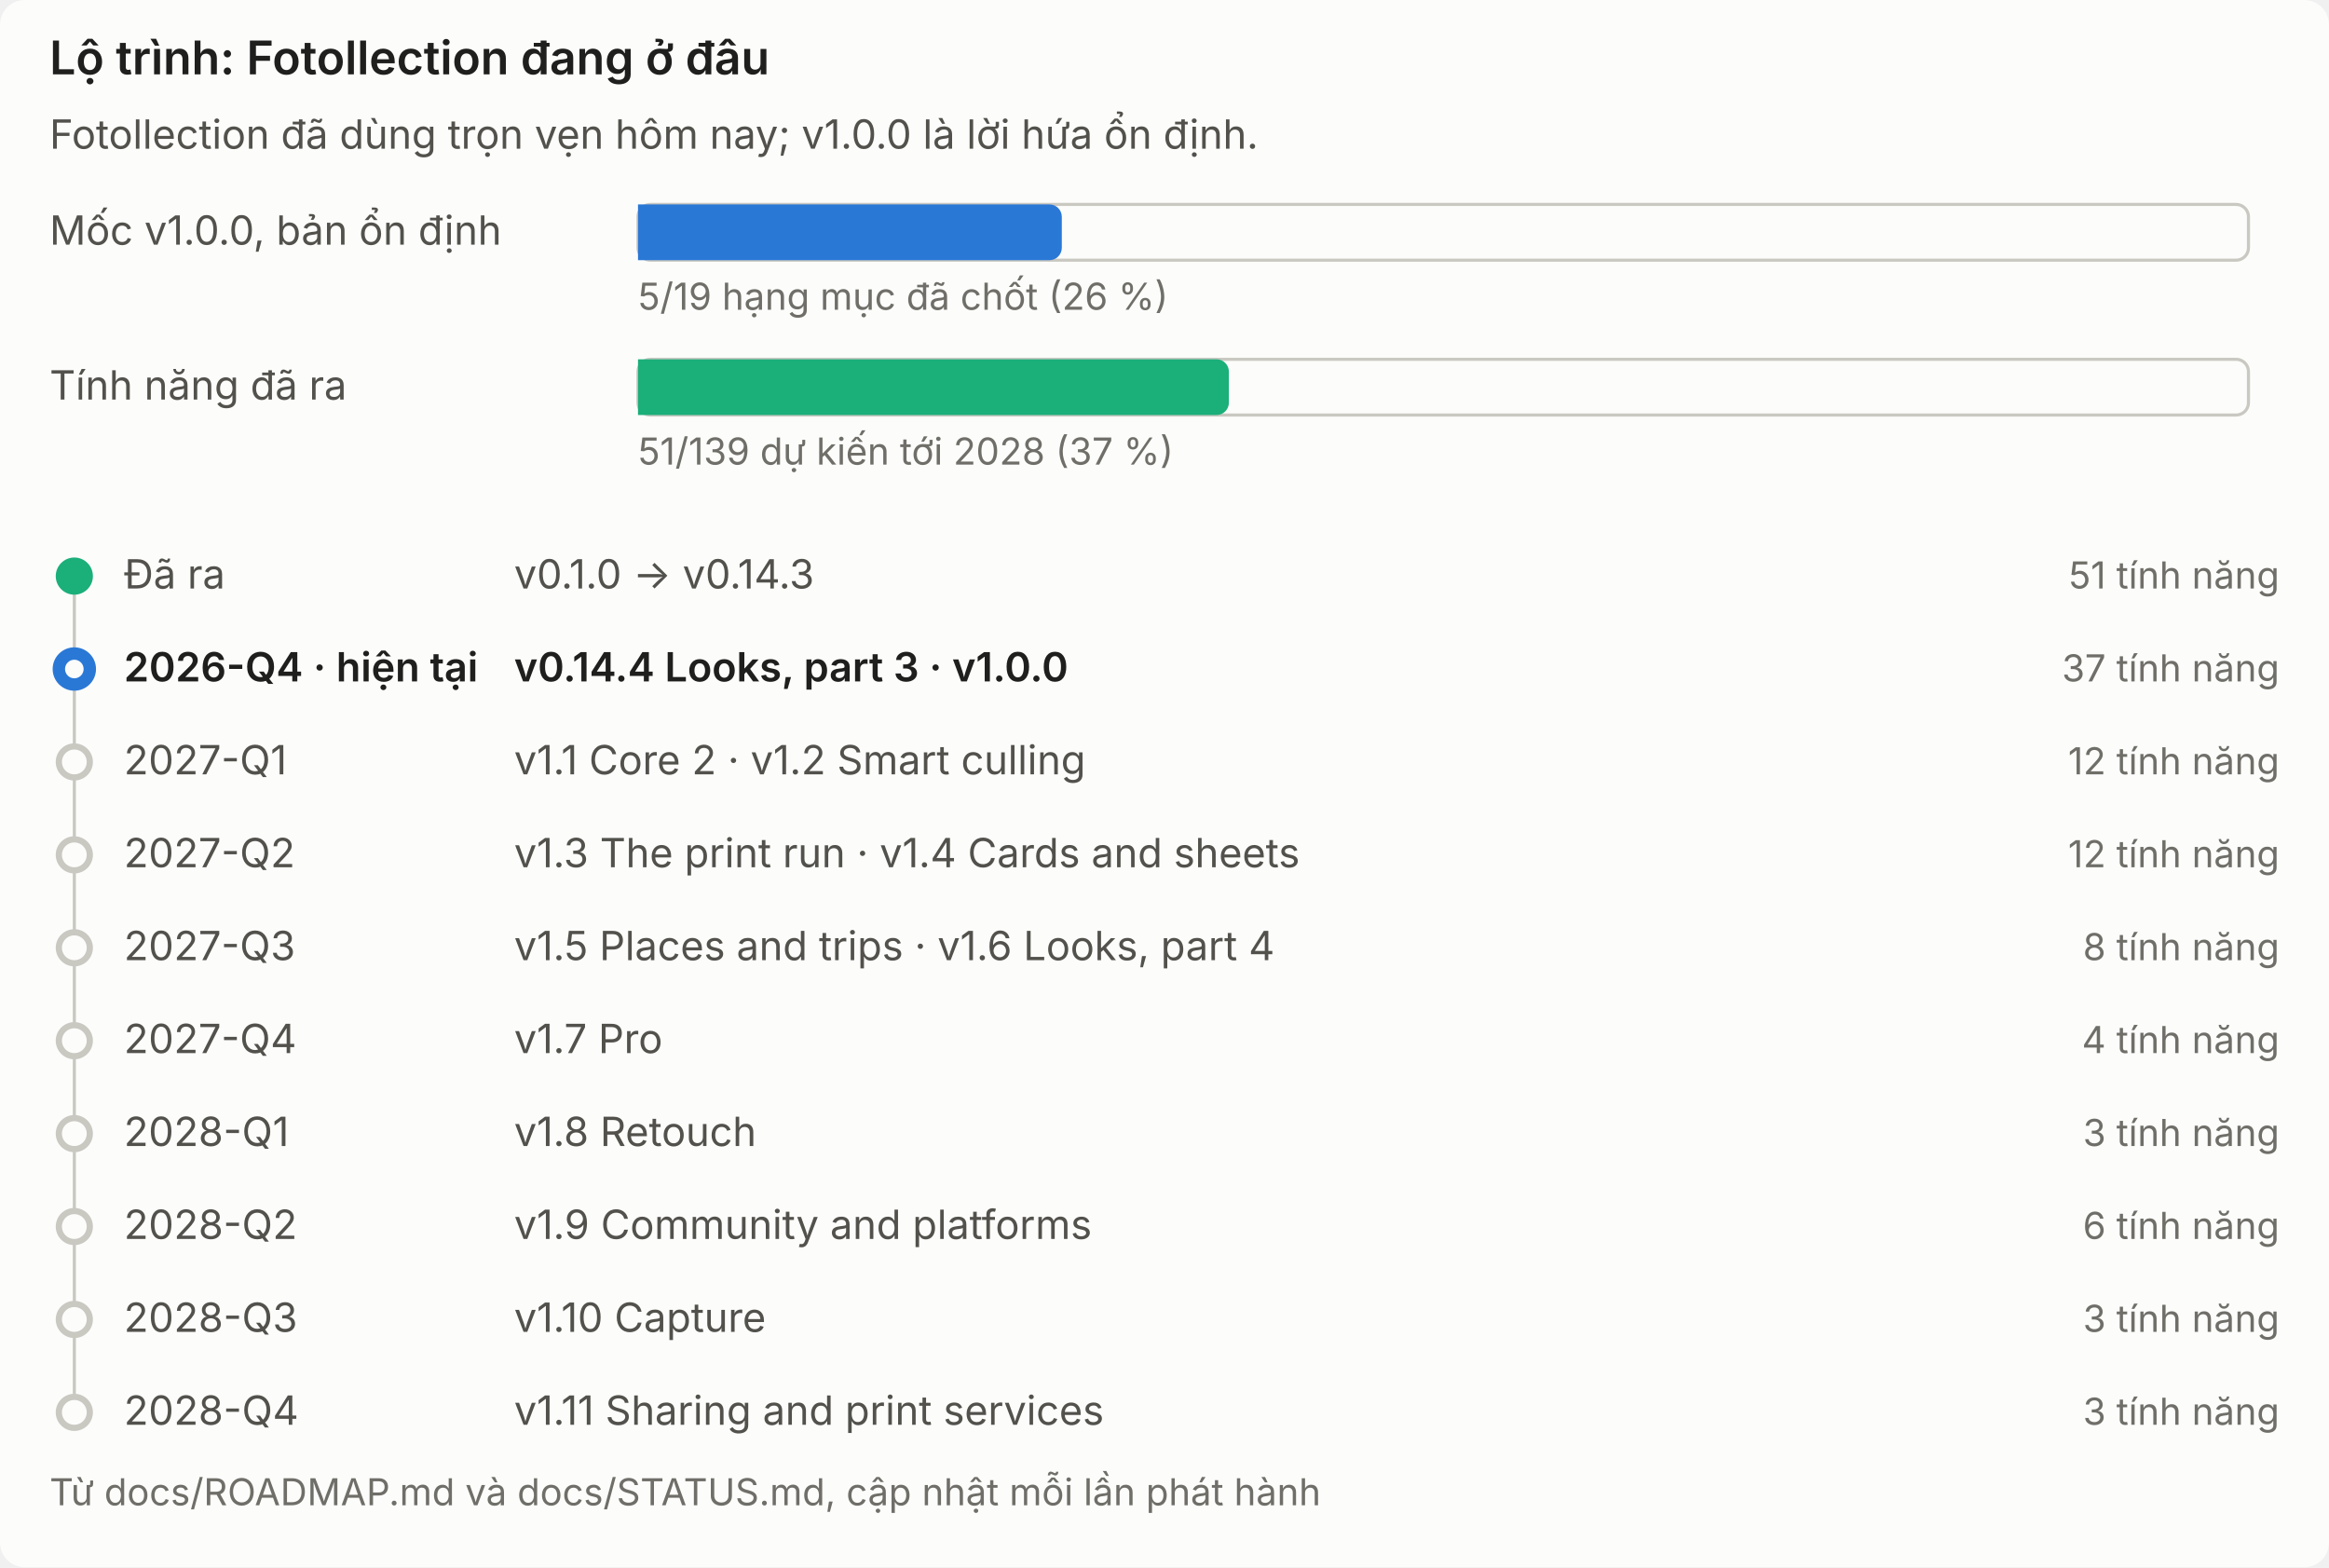
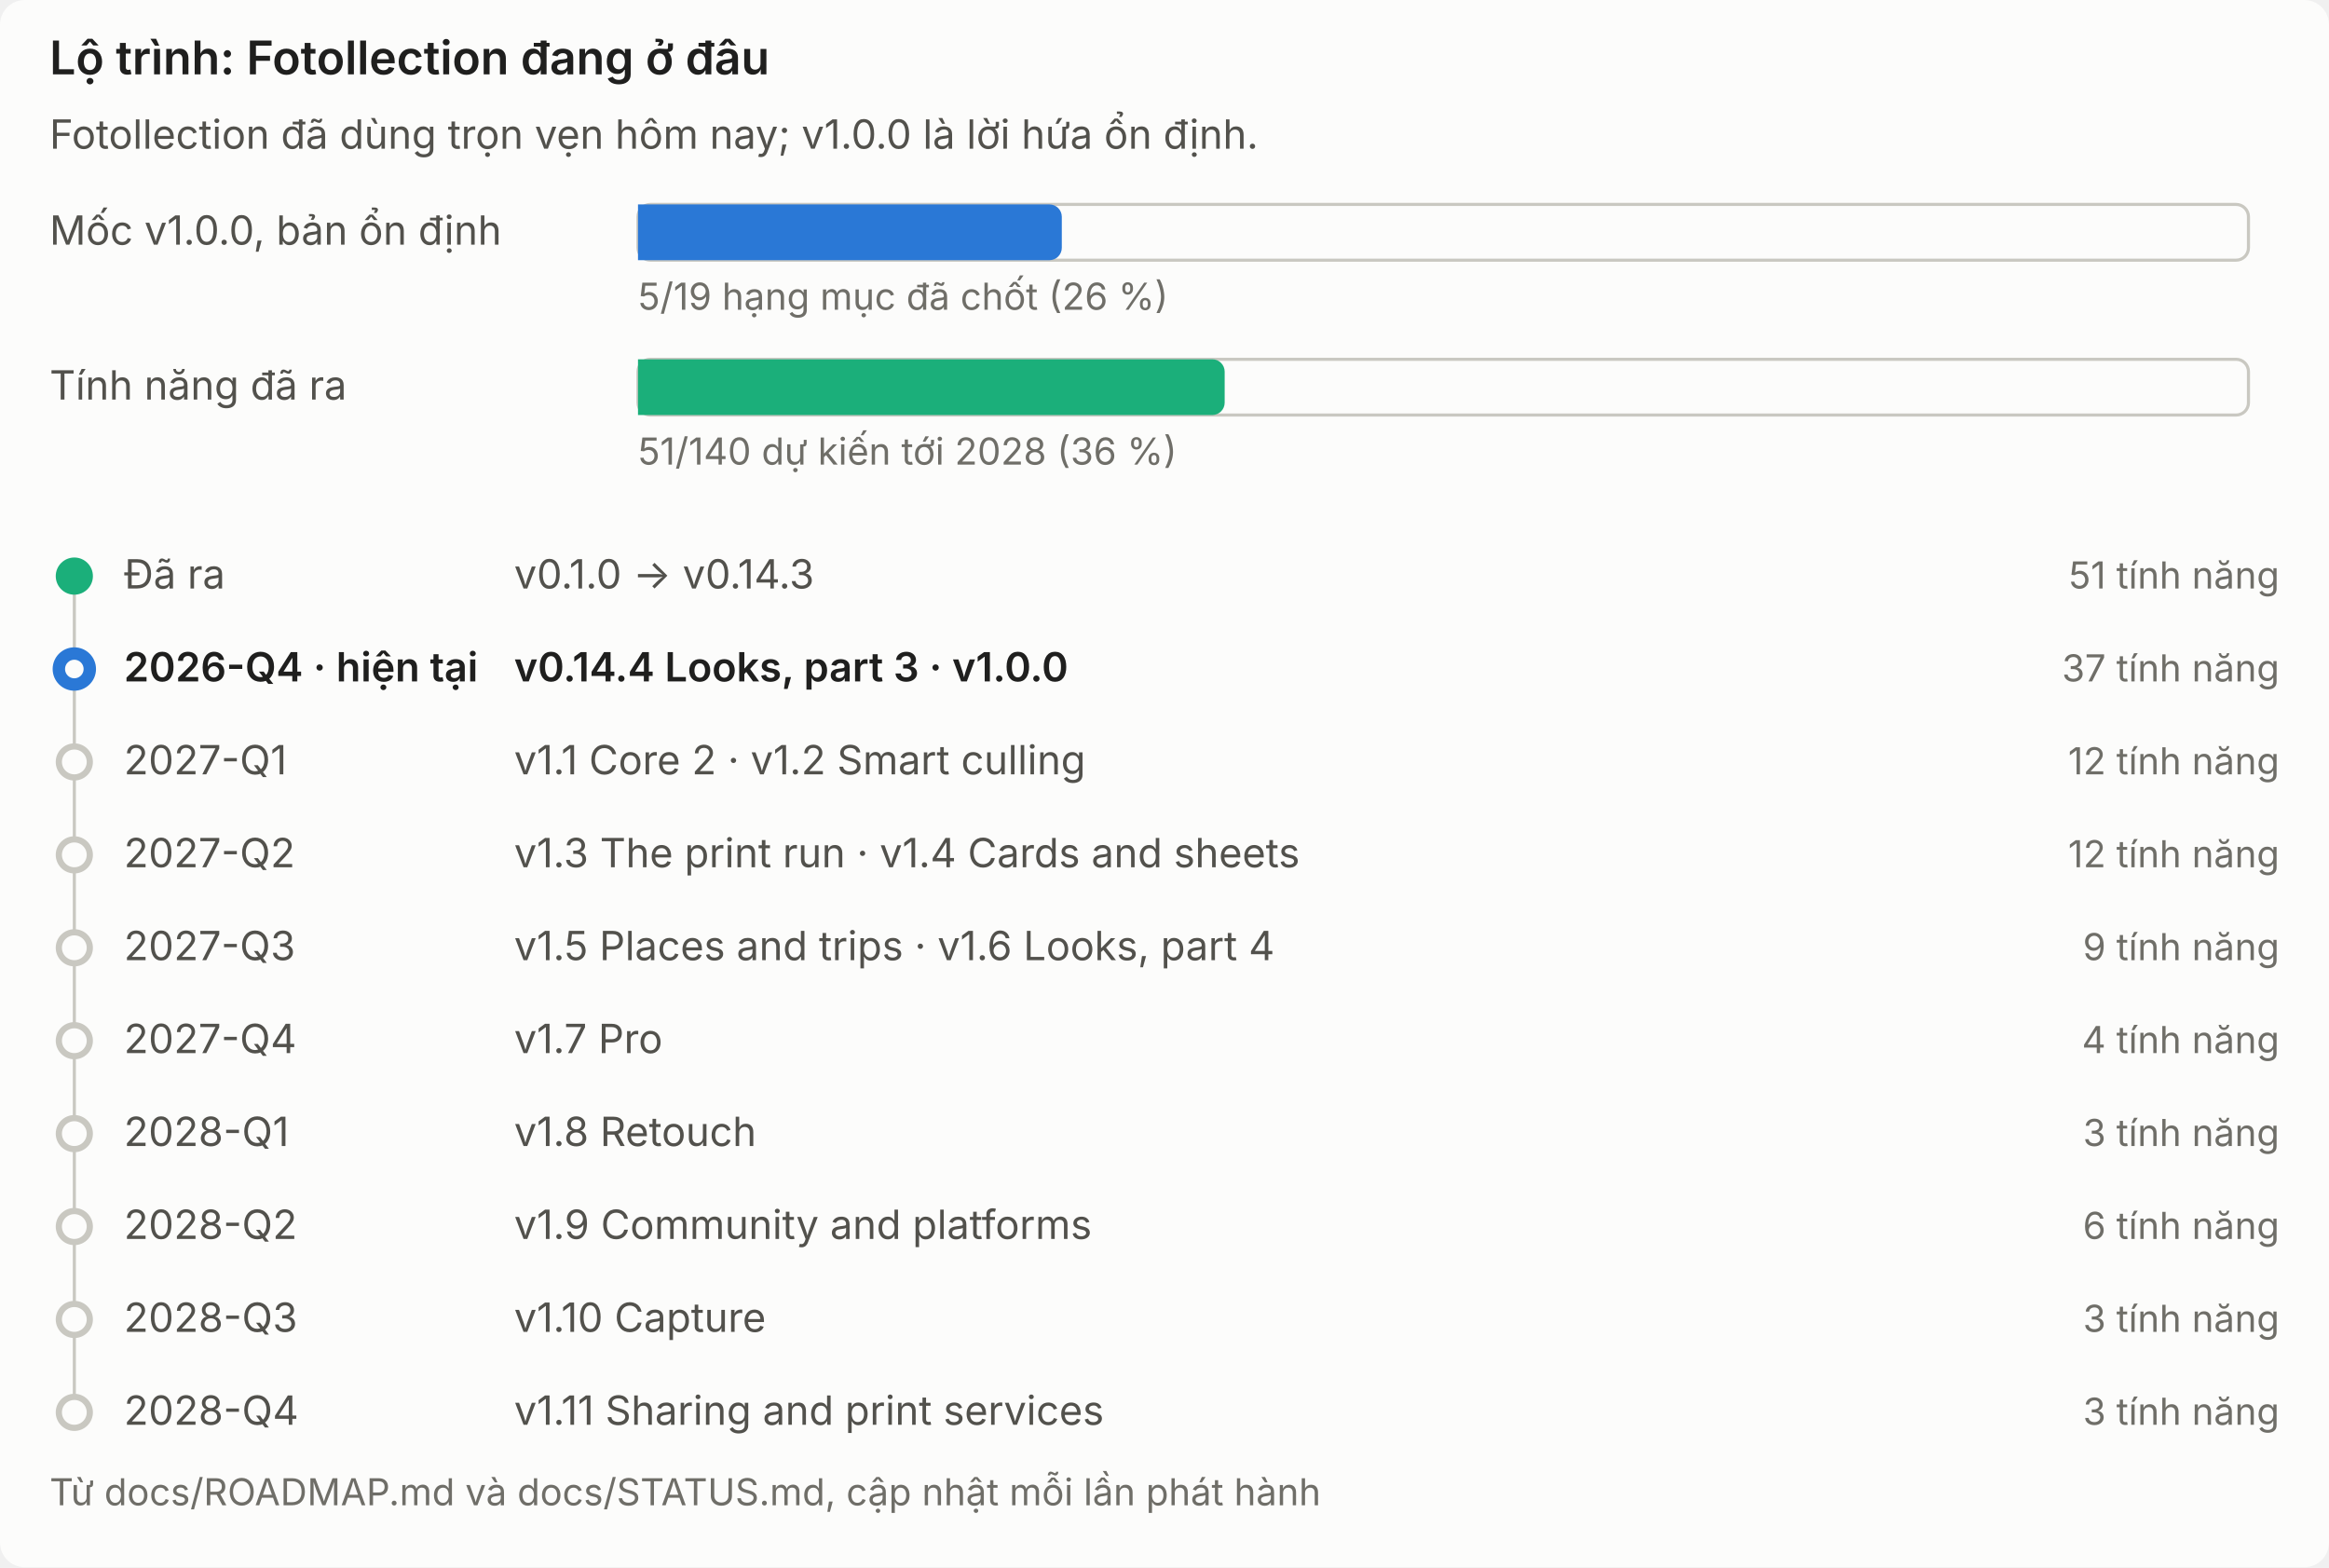
<svg xmlns="http://www.w3.org/2000/svg" viewBox="-16 -16 752 506" width="752" height="506" role="img" aria-labelledby="t d">
  <style>
  .bg{fill:#fcfcfb} .t1{fill:#1f1f1e;font:600 13px system-ui,-apple-system,Segoe UI,sans-serif}
  .t2{fill:#52514c;font:13px system-ui,-apple-system,Segoe UI,sans-serif}
  .t3{fill:#6f6e68;font:12px system-ui,-apple-system,Segoe UI,sans-serif}
  .h{font-size:15px} .num{font-variant-numeric:tabular-nums} .axis{stroke:#c9c8c1;stroke-width:1}
  .ref{stroke:#52514c;stroke-width:1.5;stroke-dasharray:4 3} .refw{stroke:#eb6834;stroke-width:1.5;stroke-dasharray:4 3}
  .s1{fill:#2a78d6} .old{fill-opacity:.45} .s2{fill:#eb6834} .s3{fill:#1baf7a} .s4{fill:#eda100} .s5{fill:#e87ba4} .gap{stroke:#fcfcfb;stroke-width:2}
  .in{fill:#fff}
  @media (prefers-color-scheme: dark){
    .bg{fill:#1a1a19} .t1{fill:#f0efec} .t2{fill:#c3c2b7} .t3{fill:#9d9c93} .axis{stroke:#45443f}
    .ref{stroke:#c3c2b7} .refw{stroke:#d95926}
    .s1{fill:#3987e5} .s2{fill:#d95926} .s3{fill:#199e70} .s4{fill:#c98500} .s5{fill:#d55181} .gap{stroke:#1a1a19}
  }
</style>
  <rect class="bg" x="-16" y="-16" width="752" height="506" rx="8" />
  <text class="t1 h" x="0" y="8">Lộ trình: Fotollection đang ở đâu</text>
  <text class="t2" x="0" y="32">Fotollection đã dùng trọn vẹn hôm nay; v1.0.0 là lời hứa ổn định.</text>
  <text class="t2" x="0" y="63">Mốc v1.0.0, bản ổn định</text>
  <rect class="axis" x="190" y="50" width="520" height="18" rx="4" fill="none" />
  <path class="s1" d="M190 50h132.842a4 4 0 0 1 4 4v10a4 4 0 0 1 -4 4h-132.842z" />
  <text class="t3 num" x="190" y="84">5/19 hạng mục đã chốt (26 %)</text>
  <text class="t2" x="0" y="113">Tính năng đã ra</text>
  <rect class="axis" x="190" y="100" width="520" height="18" rx="4" fill="none" />
-   <path class="s3" d="M190 100h186.791a4 4 0 0 1 4 4v10a4 4 0 0 1 -4 4h-186.791z" />
-   <text class="t3 num" x="190" y="134">51/139 dự kiến tới 2028 (37 %)</text>
+   <path class="s3" d="M190 100h185.429a4 4 0 0 1 4 4v10a4 4 0 0 1 -4 4h-185.429z" />
+   <text class="t3 num" x="190" y="134">51/140 dự kiến tới 2028 (36 %)</text>
  <line class="axis" x1="8" x2="8" y1="170" y2="440" />
  <circle class="s3" cx="8" cy="170" r="6" />
  <text class="t2" x="24" y="174">Đã ra</text>
  <text class="t2" x="150" y="174">v0.1.0 → v0.14.3</text>
  <text class="t3 num" x="720" y="174" text-anchor="end">51 tính năng</text>
  <circle class="s1" cx="8" cy="200" r="7" />
  <circle class="bg" cx="8" cy="200" r="3" />
  <text class="t1" x="24" y="204">2026-Q4 · hiện tại</text>
  <text class="t1" x="150" y="204">v0.14.4 Looks, part 3 · v1.0.0</text>
  <text class="t3 num" x="720" y="204" text-anchor="end">37 tính năng</text>
  <circle class="bg axis" cx="8" cy="230" r="5" style="stroke-width:2" />
  <text class="t2" x="24" y="234">2027-Q1</text>
  <text class="t2" x="150" y="234">v1.1 Core 2 · v1.2 Smart culling</text>
  <text class="t3 num" x="720" y="234" text-anchor="end">12 tính năng</text>
  <circle class="bg axis" cx="8" cy="260" r="5" style="stroke-width:2" />
  <text class="t2" x="24" y="264">2027-Q2</text>
  <text class="t2" x="150" y="264">v1.3 The print run · v1.4 Cards and sheets</text>
  <text class="t3 num" x="720" y="264" text-anchor="end">12 tính năng</text>
  <circle class="bg axis" cx="8" cy="290" r="5" style="stroke-width:2" />
  <text class="t2" x="24" y="294">2027-Q3</text>
  <text class="t2" x="150" y="294">v1.5 Places and trips · v1.6 Looks, part 4</text>
-   <text class="t3 num" x="720" y="294" text-anchor="end">8 tính năng</text>
+   <text class="t3 num" x="720" y="294" text-anchor="end">9 tính năng</text>
  <circle class="bg axis" cx="8" cy="320" r="5" style="stroke-width:2" />
  <text class="t2" x="24" y="324">2027-Q4</text>
  <text class="t2" x="150" y="324">v1.7 Pro</text>
  <text class="t3 num" x="720" y="324" text-anchor="end">4 tính năng</text>
  <circle class="bg axis" cx="8" cy="350" r="5" style="stroke-width:2" />
  <text class="t2" x="24" y="354">2028-Q1</text>
  <text class="t2" x="150" y="354">v1.8 Retouch</text>
  <text class="t3 num" x="720" y="354" text-anchor="end">3 tính năng</text>
  <circle class="bg axis" cx="8" cy="380" r="5" style="stroke-width:2" />
  <text class="t2" x="24" y="384">2028-Q2</text>
  <text class="t2" x="150" y="384">v1.9 Community and platforms</text>
  <text class="t3 num" x="720" y="384" text-anchor="end">6 tính năng</text>
  <circle class="bg axis" cx="8" cy="410" r="5" style="stroke-width:2" />
  <text class="t2" x="24" y="414">2028-Q3</text>
  <text class="t2" x="150" y="414">v1.10 Capture</text>
  <text class="t3 num" x="720" y="414" text-anchor="end">3 tính năng</text>
  <circle class="bg axis" cx="8" cy="440" r="5" style="stroke-width:2" />
  <text class="t2" x="24" y="444">2028-Q4</text>
  <text class="t2" x="150" y="444">v1.11 Sharing and print services</text>
  <text class="t3 num" x="720" y="444" text-anchor="end">3 tính năng</text>
  <text class="t3" x="0" y="470">Từ docs/ROADMAP.md và docs/STATUS.md, cập nhật mỗi lần phát hành</text>
</svg>
